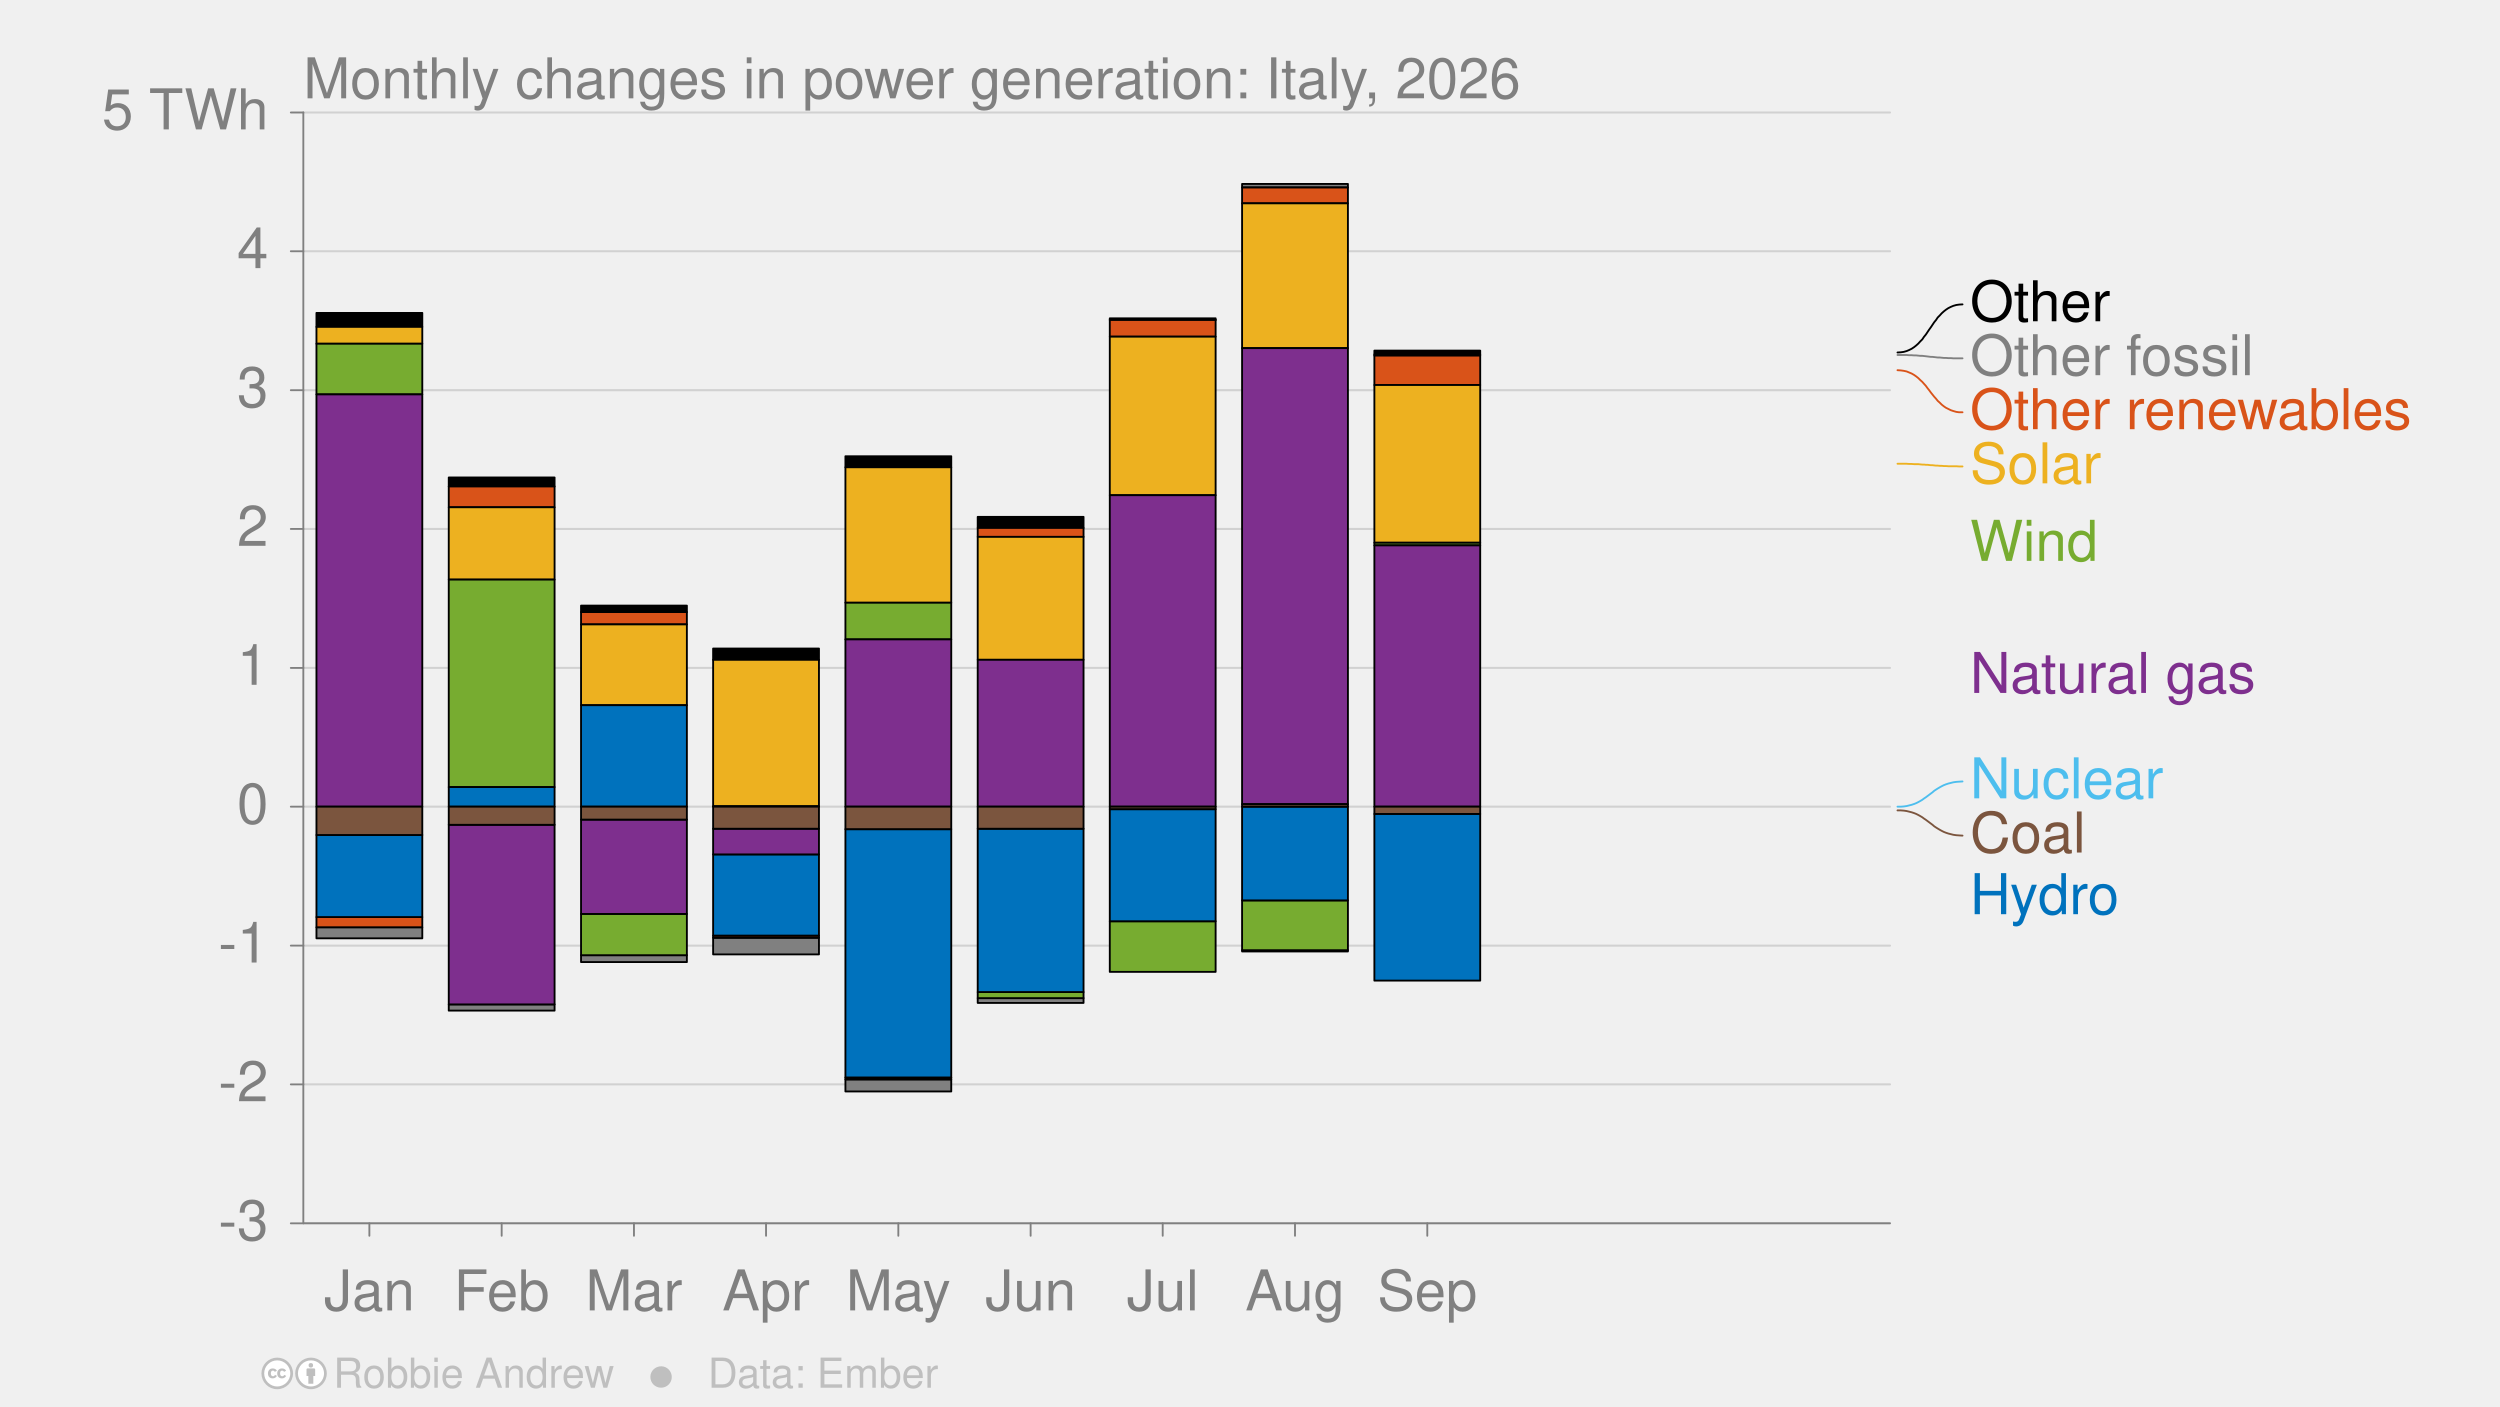
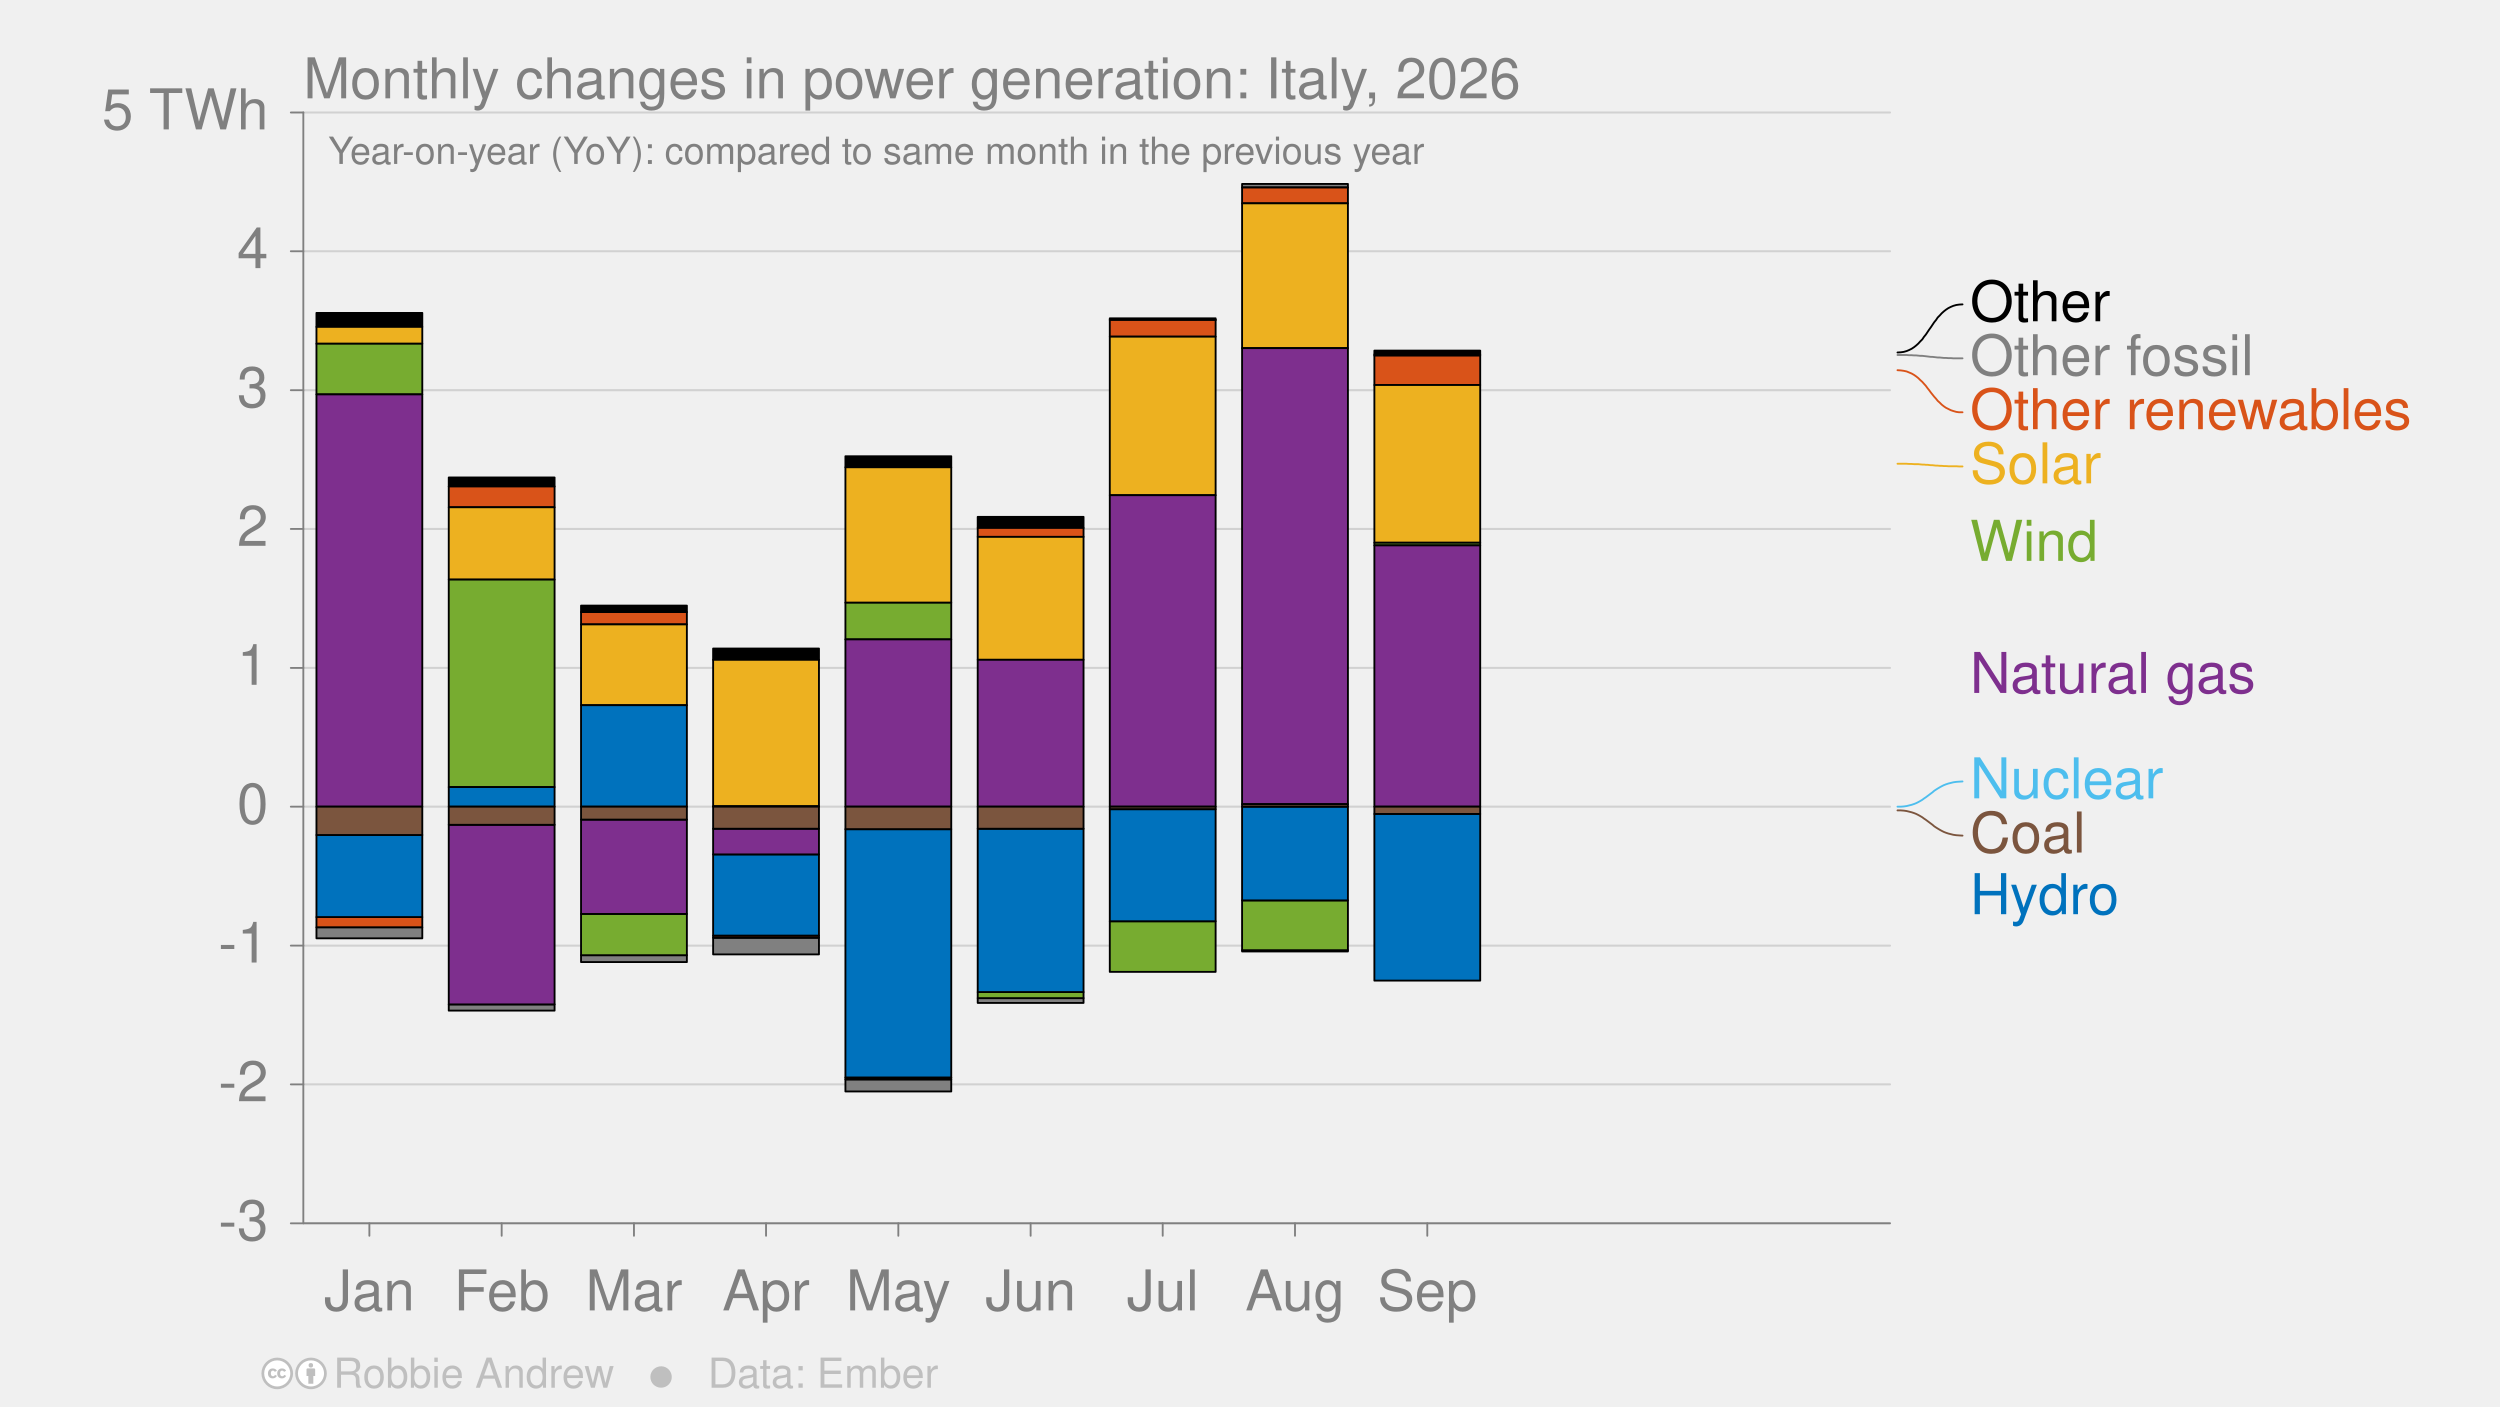
<svg xmlns="http://www.w3.org/2000/svg" xmlns:xlink="http://www.w3.org/1999/xlink" version="1.1" width="100%" height="100%" viewBox="0 0 1200.000 674.916">
  <style type="text/css">
  #main {font-family:Helvetica,Arial,sans-serif; font-size:27.00px;
         fill-opacity:1; fill:#000000; stroke:none; stroke-linejoin:round; stroke-linecap:round; stroke-width:1.00;}
  .marker {stroke-opacity:0;fill-opacity:0;}
  .marker:hover {stroke-opacity:0.5; fill-opacity:1;}
  .ticklabel {font-size:27.00px;fill:#808080;stroke:none;font-family:Helvetica}
  .ytl {text-anchor:end;}
  .dp1 {pointer-events:none;font-size:70%;text-anchor:middle;fill:#000000;}
  .dp2 {pointer-events:none;font-size:70%;text-anchor:middle;fill:#FFFFFF;}
  .numtip {pointer-events:none;}
  .cc {opacity:0.25;}
.dl_fe {background-color:#FDFFDF;display:flex;margin:auto;align-items:center}
.dl_fe_p {font-size:20px;text-align:center;margin:3px}
.dl_el {display:none;pointer-events:none;}
.cc:hover + .dl_el {display:block;}
text:hover + .dl_el {display:block;}
</style>
  <defs>
    <clipPath id="axis_clip">
      <rect x="145.8" y="54.2" width="761.2" height="532.8" />
    </clipPath>
    <path id="line_x" d="M 145.600,0 h 761.600" stroke="#262626" stroke-opacity="0.15" stroke-width="1.00" />
    <path id="tick_y" d="M 145.600,0 h -6.000" stroke="#808080" stroke-width="0.90" />
    <path id="tick_x" d="M 0,587.177 v 6.000" stroke="#808080" stroke-width="0.90" />
  </defs>
  <g id="main">
    <use xlink:href="#line_x" transform="translate(0,587.2)" />
    <use xlink:href="#line_x" transform="translate(0,520.5)" />
    <use xlink:href="#line_x" transform="translate(0,453.9)" />
    <use xlink:href="#line_x" transform="translate(0,387.2)" />
    <use xlink:href="#line_x" transform="translate(0,320.6)" />
    <use xlink:href="#line_x" transform="translate(0,253.9)" />
    <use xlink:href="#line_x" transform="translate(0,187.3)" />
    <use xlink:href="#line_x" transform="translate(0,120.6)" />
    <use xlink:href="#line_x" transform="translate(0,54.0)" />
    <use xlink:href="#tick_y" transform="translate(0,587.2)" />
    <use xlink:href="#tick_y" transform="translate(0,520.5)" />
    <use xlink:href="#tick_y" transform="translate(0,453.9)" />
    <use xlink:href="#tick_y" transform="translate(0,387.2)" />
    <use xlink:href="#tick_y" transform="translate(0,320.6)" />
    <use xlink:href="#tick_y" transform="translate(0,253.9)" />
    <use xlink:href="#tick_y" transform="translate(0,187.3)" />
    <use xlink:href="#tick_y" transform="translate(0,120.6)" />
    <use xlink:href="#tick_y" transform="translate(0,54.0)" />
    <use xlink:href="#tick_x" transform="translate(177.3,0)" />
    <use xlink:href="#tick_x" transform="translate(240.8,0)" />
    <use xlink:href="#tick_x" transform="translate(304.3,0)" />
    <use xlink:href="#tick_x" transform="translate(367.7,0)" />
    <use xlink:href="#tick_x" transform="translate(431.2,0)" />
    <use xlink:href="#tick_x" transform="translate(494.7,0)" />
    <use xlink:href="#tick_x" transform="translate(558.1,0)" />
    <use xlink:href="#tick_x" transform="translate(621.6,0)" />
    <use xlink:href="#tick_x" transform="translate(685.1,0)" />
    <polyline points="145.6,53.993 145.6,587.177 907.2,587.177" stroke="#808080" stroke-width="0.90" fill="none" />
    <text class="ticklabel xtl" transform="translate(177.3,629.0)" text-anchor="middle">Jan</text>
    <text class="ticklabel xtl" transform="translate(240.8,629.0)" text-anchor="middle">Feb</text>
    <text class="ticklabel xtl" transform="translate(304.3,629.0)" text-anchor="middle">Mar</text>
    <text class="ticklabel xtl" transform="translate(367.7,629.0)" text-anchor="middle">Apr</text>
    <text class="ticklabel xtl" transform="translate(431.2,629.0)" text-anchor="middle">May</text>
    <text class="ticklabel xtl" transform="translate(494.7,629.0)" text-anchor="middle">Jun</text>
    <text class="ticklabel xtl" transform="translate(558.1,629.0)" text-anchor="middle">Jul</text>
    <text class="ticklabel xtl" transform="translate(621.6,629.0)" text-anchor="middle">Aug</text>
    <text class="ticklabel xtl" transform="translate(685.1,629.0)" text-anchor="middle">Sep</text>
    <text class="ticklabel ytl" transform="translate(128.8,595.3)">-3</text>
    <text class="ticklabel ytl" transform="translate(128.8,528.6)">-2</text>
    <text class="ticklabel ytl" transform="translate(128.8,462.0)">-1</text>
    <text class="ticklabel ytl" transform="translate(128.8,395.3)">0</text>
    <text class="ticklabel ytl" transform="translate(128.8,328.7)">1</text>
    <text class="ticklabel ytl" transform="translate(128.8,262.0)">2</text>
    <text class="ticklabel ytl" transform="translate(128.8,195.4)">3</text>
    <text class="ticklabel ytl" transform="translate(128.8,128.7)">4</text>
    <text class="ticklabel ytl" transform="translate(128.8,62.1)">5 TWh</text>
    <g stroke="#000" stroke-width="0.90" fill="#000" clip-path="url(#axis_clip)">
      <polygon class="pl" points="151.9,150.2 151.9,156.9 202.7,156.9 202.7,150.2 151.9,150.2" />
      <polygon class="pl" points="215.4,229.2 215.4,233.5 266.2,233.5 266.2,229.2 215.4,229.2" />
      <polygon class="pl" points="278.9,290.7 278.9,293.8 329.7,293.8 329.7,290.7 278.9,290.7" />
      <polygon class="pl" points="342.3,311.3 342.3,316.7 393.1,316.7 393.1,311.3 342.3,311.3" />
      <polygon class="pl" points="405.8,219.0 405.8,224.3 456.6,224.3 456.6,219.0 405.8,219.0" />
      <polygon class="pl" points="469.3,248.1 469.3,253.4 520.1,253.4 520.1,248.1 469.3,248.1" />
      <polygon class="pl" points="532.7,152.8 532.7,153.5 583.5,153.5 583.5,152.8 532.7,152.8" />
      <polygon class="pl" points="596.2,456.7 596.2,456.1 647.0,456.1 647.0,456.7 596.2,456.7" />
      <polygon class="pl" points="659.7,168.3 659.7,170.1 710.5,170.1 710.5,168.3 659.7,168.3" />
    </g>
    <g stroke="#000" stroke-width="0.90" fill="#808080" clip-path="url(#axis_clip)">
      <polygon class="pl" points="151.9,450.4 151.9,445.1 202.7,445.1 202.7,450.4 151.9,450.4" />
      <polygon class="pl" points="215.4,485.1 215.4,482.1 266.2,482.1 266.2,485.1 215.4,485.1" />
      <polygon class="pl" points="278.9,461.8 278.9,458.5 329.7,458.5 329.7,461.8 278.9,461.8" />
      <polygon class="pl" points="342.3,458.1 342.3,450.1 393.1,450.1 393.1,458.1 342.3,458.1" />
      <polygon class="pl" points="405.8,523.9 405.8,518.1 456.6,518.1 456.6,523.9 405.8,523.9" />
      <polygon class="pl" points="469.3,481.4 469.3,479.1 520.1,479.1 520.1,481.4 469.3,481.4" />
      <polygon class="pl" points="532.7,153.5 532.7,153.6 583.5,153.6 583.5,153.5 532.7,153.5" />
      <polygon class="pl" points="596.2,88.3 596.2,90.0 647.0,90.0 647.0,88.3 596.2,88.3" />
      <polygon class="pl" points="659.7,170.1 659.7,170.7 710.5,170.7 710.5,170.1 659.7,170.1" />
    </g>
    <g stroke="#000" stroke-width="0.90" fill="#4DBEEE" clip-path="url(#axis_clip)">
</g>
    <g stroke="#000" stroke-width="0.90" fill="#D95319" clip-path="url(#axis_clip)">
      <polygon class="pl" points="151.9,445.1 151.9,440.2 202.7,440.2 202.7,445.1 151.9,445.1" />
      <polygon class="pl" points="215.4,233.5 215.4,243.5 266.2,243.5 266.2,233.5 215.4,233.5" />
      <polygon class="pl" points="278.9,293.8 278.9,299.7 329.7,299.7 329.7,293.8 278.9,293.8" />
      <polygon class="pl" points="342.3,450.1 342.3,449.1 393.1,449.1 393.1,450.1 342.3,450.1" />
      <polygon class="pl" points="405.8,518.1 405.8,517.2 456.6,517.2 456.6,518.1 405.8,518.1" />
      <polygon class="pl" points="469.3,253.4 469.3,257.7 520.1,257.7 520.1,253.4 469.3,253.4" />
      <polygon class="pl" points="532.7,153.6 532.7,161.6 583.5,161.6 583.5,153.6 532.7,153.6" />
      <polygon class="pl" points="596.2,90.0 596.2,97.6 647.0,97.6 647.0,90.0 596.2,90.0" />
      <polygon class="pl" points="659.7,170.7 659.7,184.8 710.5,184.8 710.5,170.7 659.7,170.7" />
    </g>
    <g stroke="#000" stroke-width="0.90" fill="#EDB120" clip-path="url(#axis_clip)">
      <polygon class="pl" points="151.9,156.9 151.9,165.0 202.7,165.0 202.7,156.9 151.9,156.9" />
      <polygon class="pl" points="215.4,243.5 215.4,278.2 266.2,278.2 266.2,243.5 215.4,243.5" />
      <polygon class="pl" points="278.9,299.7 278.9,338.5 329.7,338.5 329.7,299.7 278.9,299.7" />
      <polygon class="pl" points="342.3,316.7 342.3,387.0 393.1,387.0 393.1,316.7 342.3,316.7" />
      <polygon class="pl" points="405.8,224.3 405.8,289.3 456.6,289.3 456.6,224.3 405.8,224.3" />
      <polygon class="pl" points="469.3,257.7 469.3,316.7 520.1,316.7 520.1,257.7 469.3,257.7" />
      <polygon class="pl" points="532.7,161.6 532.7,237.7 583.5,237.7 583.5,161.6 532.7,161.6" />
      <polygon class="pl" points="596.2,97.6 596.2,167.1 647.0,167.1 647.0,97.6 596.2,97.6" />
      <polygon class="pl" points="659.7,184.8 659.7,260.5 710.5,260.5 710.5,184.8 659.7,184.8" />
    </g>
    <g stroke="#000" stroke-width="0.90" fill="#77AC30" clip-path="url(#axis_clip)">
      <polygon class="pl" points="151.9,165.0 151.9,189.3 202.7,189.3 202.7,165.0 151.9,165.0" />
      <polygon class="pl" points="215.4,278.2 215.4,377.8 266.2,377.8 266.2,278.2 215.4,278.2" />
      <polygon class="pl" points="278.9,458.5 278.9,438.7 329.7,438.7 329.7,458.5 278.9,458.5" />
      <polygon class="pl" points="342.3,387.0 342.3,387.2 393.1,387.2 393.1,387.0 342.3,387.0" />
      <polygon class="pl" points="405.8,289.3 405.8,306.9 456.6,306.9 456.6,289.3 405.8,289.3" />
      <polygon class="pl" points="469.3,479.1 469.3,476.2 520.1,476.2 520.1,479.1 469.3,479.1" />
      <polygon class="pl" points="532.7,466.5 532.7,442.2 583.5,442.2 583.5,466.5 532.7,466.5" />
      <polygon class="pl" points="596.2,456.1 596.2,432.2 647.0,432.2 647.0,456.1 596.2,456.1" />
      <polygon class="pl" points="659.7,260.5 659.7,261.8 710.5,261.8 710.5,260.5 659.7,260.5" />
    </g>
    <g stroke="#000" stroke-width="0.90" fill="#0072BD" clip-path="url(#axis_clip)">
      <polygon class="pl" points="151.9,440.2 151.9,400.8 202.7,400.8 202.7,440.2 151.9,440.2" />
      <polygon class="pl" points="215.4,377.8 215.4,387.2 266.2,387.2 266.2,377.8 215.4,377.8" />
      <polygon class="pl" points="278.9,338.5 278.9,387.2 329.7,387.2 329.7,338.5 278.9,338.5" />
      <polygon class="pl" points="342.3,449.1 342.3,410.1 393.1,410.1 393.1,449.1 342.3,449.1" />
      <polygon class="pl" points="405.8,517.2 405.8,398.0 456.6,398.0 456.6,517.2 405.8,517.2" />
      <polygon class="pl" points="469.3,476.2 469.3,397.8 520.1,397.8 520.1,476.2 469.3,476.2" />
      <polygon class="pl" points="532.7,442.2 532.7,388.4 583.5,388.4 583.5,442.2 532.7,442.2" />
      <polygon class="pl" points="596.2,432.2 596.2,387.2 647.0,387.2 647.0,432.2 596.2,432.2" />
      <polygon class="pl" points="659.7,470.7 659.7,390.7 710.5,390.7 710.5,470.7 659.7,470.7" />
    </g>
    <g stroke="#000" stroke-width="0.90" fill="#7E2F8E" clip-path="url(#axis_clip)">
      <polygon class="pl" points="151.9,189.3 151.9,387.2 202.7,387.2 202.7,189.3 151.9,189.3" />
      <polygon class="pl" points="215.4,482.1 215.4,395.9 266.2,395.9 266.2,482.1 215.4,482.1" />
      <polygon class="pl" points="278.9,438.7 278.9,393.4 329.7,393.4 329.7,438.7 278.9,438.7" />
      <polygon class="pl" points="342.3,410.1 342.3,397.8 393.1,397.8 393.1,410.1 342.3,410.1" />
      <polygon class="pl" points="405.8,306.9 405.8,387.2 456.6,387.2 456.6,306.9 405.8,306.9" />
      <polygon class="pl" points="469.3,316.7 469.3,387.2 520.1,387.2 520.1,316.7 469.3,316.7" />
      <polygon class="pl" points="532.7,237.7 532.7,387.2 583.5,387.2 583.5,237.7 532.7,237.7" />
      <polygon class="pl" points="596.2,167.1 596.2,386.0 647.0,386.0 647.0,167.1 596.2,167.1" />
      <polygon class="pl" points="659.7,261.8 659.7,387.2 710.5,387.2 710.5,261.8 659.7,261.8" />
    </g>
    <g stroke="#000" stroke-width="0.90" fill="#7B553E" clip-path="url(#axis_clip)">
      <polygon class="pl" points="151.9,400.8 151.9,387.2 202.7,387.2 202.7,400.8 151.9,400.8" />
      <polygon class="pl" points="215.4,395.9 215.4,387.2 266.2,387.2 266.2,395.9 215.4,395.9" />
      <polygon class="pl" points="278.9,393.4 278.9,387.2 329.7,387.2 329.7,393.4 278.9,393.4" />
      <polygon class="pl" points="342.3,397.8 342.3,387.2 393.1,387.2 393.1,397.8 342.3,397.8" />
      <polygon class="pl" points="405.8,398.0 405.8,387.2 456.6,387.2 456.6,398.0 405.8,398.0" />
      <polygon class="pl" points="469.3,397.8 469.3,387.2 520.1,387.2 520.1,397.8 469.3,397.8" />
      <polygon class="pl" points="532.7,388.4 532.7,387.2 583.5,387.2 583.5,388.4 532.7,388.4" />
      <polygon class="pl" points="596.2,386.0 596.2,387.2 647.0,387.2 647.0,386.0 596.2,386.0" />
      <polygon class="pl" points="659.7,390.7 659.7,387.2 710.5,387.2 710.5,390.7 659.7,390.7" />
    </g>
    <text transform="translate(945.6,401.1)" dy="8.1" font-size="27.00" fill="#7B553E" stroke="none">Coal</text>
    <text transform="translate(945.6,324.5)" dy="8.1" font-size="27.00" fill="#7E2F8E" stroke="none">Natural gas</text>
    <text transform="translate(945.6,430.7)" dy="8.1" font-size="27.00" fill="#0072BD" stroke="none">Hydro</text>
    <text transform="translate(945.6,261.1)" dy="8.1" font-size="27.00" fill="#77AC30" stroke="none">Wind</text>
    <text transform="translate(945.6,223.9)" dy="8.1" font-size="27.00" fill="#EDB120" stroke="none">Solar</text>
    <text transform="translate(945.6,197.9)" dy="8.1" font-size="27.00" fill="#D95319" stroke="none">Other renewables</text>
    <text transform="translate(945.6,375.1)" dy="8.1" font-size="27.00" fill="#4DBEEE" stroke="none">Nuclear</text>
    <text transform="translate(945.6,172.0)" dy="8.1" font-size="27.00" fill="#808080" stroke="none">Other fossil</text>
    <text transform="translate(945.6,146.1)" dy="8.1" font-size="27.00" fill="#000" stroke="none">Other</text>
    <polyline class="pl" points="910.8,389.0 912.4,389.0 913.8,389.1 915.2,389.3 916.4,389.6 917.6,389.9 918.8,390.3 919.8,390.7 920.8,391.2 921.7,391.7 922.7,392.3 923.5,392.9 924.4,393.5 925.2,394.1 926.0,394.7 926.8,395.3 927.6,395.9 928.4,396.6 929.3,397.2 930.1,397.7 931.1,398.3 932.0,398.8 933.0,399.3 934.0,399.7 935.2,400.1 936.4,400.4 937.6,400.7 939.0,400.9 940.4,401.0 942.0,401.1" stroke="#7B553E" stroke-width="0.90" stroke-opacity="1.00" fill="none" />
    <polyline class="pl" points="910.8,222.6 912.4,222.6 913.8,222.6 915.2,222.6 916.4,222.7 917.6,222.7 918.8,222.8 919.8,222.8 920.8,222.8 921.7,222.9 922.7,223.0 923.5,223.0 924.4,223.1 925.2,223.1 926.0,223.2 926.8,223.3 927.6,223.3 928.4,223.4 929.3,223.5 930.1,223.5 931.1,223.6 932.0,223.6 933.0,223.7 934.0,223.7 935.2,223.8 936.4,223.8 937.6,223.8 939.0,223.8 940.4,223.9 942.0,223.9" stroke="#EDB120" stroke-width="0.90" stroke-opacity="1.00" fill="none" />
    <polyline class="pl" points="910.8,177.7 912.4,177.8 913.8,178.0 915.2,178.3 916.4,178.8 917.6,179.3 918.8,180.0 919.8,180.7 920.8,181.5 921.7,182.4 922.7,183.3 923.5,184.2 924.4,185.2 925.2,186.3 926.0,187.3 926.8,188.4 927.6,189.4 928.4,190.4 929.3,191.4 930.1,192.4 931.1,193.3 932.0,194.2 933.0,195.0 934.0,195.7 935.2,196.3 936.4,196.9 937.6,197.3 939.0,197.7 940.4,197.9 942.0,197.9" stroke="#D95319" stroke-width="0.90" stroke-opacity="1.00" fill="none" />
    <polyline class="pl" points="910.8,387.2 912.4,387.2 913.8,387.1 915.2,386.9 916.4,386.6 917.6,386.3 918.8,385.9 919.8,385.5 920.8,385.0 921.7,384.5 922.7,383.9 923.5,383.3 924.4,382.7 925.2,382.1 926.0,381.5 926.8,380.9 927.6,380.3 928.4,379.6 929.3,379.0 930.1,378.5 931.1,377.9 932.0,377.4 933.0,376.9 934.0,376.5 935.2,376.1 936.4,375.8 937.6,375.5 939.0,375.3 940.4,375.2 942.0,375.1" stroke="#4DBEEE" stroke-width="0.90" stroke-opacity="1.00" fill="none" />
    <polyline class="pl" points="910.8,170.4 912.4,170.4 913.8,170.4 915.2,170.4 916.4,170.5 917.6,170.5 918.8,170.6 919.8,170.6 920.8,170.7 921.7,170.8 922.7,170.8 923.5,170.9 924.4,171.0 925.2,171.1 926.0,171.2 926.8,171.3 927.6,171.3 928.4,171.4 929.3,171.5 930.1,171.6 931.1,171.6 932.0,171.7 933.0,171.8 934.0,171.8 935.2,171.9 936.4,171.9 937.6,172.0 939.0,172.0 940.4,172.0 942.0,172.0" stroke="#808080" stroke-width="0.90" stroke-opacity="1.00" fill="none" />
    <polyline class="pl" points="910.8,169.2 912.4,169.1 913.8,168.9 915.2,168.5 916.4,168.0 917.6,167.4 918.8,166.6 919.8,165.8 920.8,164.9 921.7,163.9 922.7,162.9 923.5,161.7 924.4,160.6 925.2,159.4 926.0,158.2 926.8,157.1 927.6,155.9 928.4,154.7 929.3,153.6 930.1,152.4 931.1,151.4 932.0,150.4 933.0,149.5 934.0,148.7 935.2,147.9 936.4,147.3 937.6,146.8 939.0,146.4 940.4,146.2 942.0,146.1" stroke="#000" stroke-width="0.90" stroke-opacity="1.00" fill="none" />
    <text transform="translate(145.6,47.2)" dy="0.0" font-size="27.00" fill="#808080" stroke="none">Monthly changes in power generation: Italy, 2026</text>
+     <text transform="translate(157.6,60.7)" dy="18.0" font-size="18.00" fill="#808080" stroke="none">Year-on-year (YoY): compared to same month in the previous year</text>
    <text transform="translate(160.0,666.1)" font-size="19.80" font-family="Helvetica" fill="#BFBFBF" stroke="none" xml:space="preserve">Robbie Andrew   ●   Data: Ember</text>
    <g>
      <rect x="123.0" y="651.4" width="34" height="17" fill="#FFF" stroke="none" opacity="0.01" />
      <g transform="translate(124.0,652.4) scale(0.24)">
        <g>
          <circle fill="#FFF" cx="37.79" cy="28.5" r="28.84" />
          <circle fill="none" cx="37.79" cy="28.5" r="28.84" stroke="#BFBFBF" stroke-width="5.5" />
          <path fill="#BFBFBF" d="M37.16,23.19 l-4.29,2.23c-0.458-0.951-1.02-1.62-1.69-2c-0.667-0.38-1.29-0.571-1.86-0.571c-2.86,0-4.29,1.89-4.29,5.66 c0,1.71,0.36,3.08,1.09,4.11c0.724,1.03,1.79,1.54,3.2,1.54c1.87,0,3.18-0.915,3.94-2.74l3.94,2 c-0.838,1.56-2,2.79-3.49,3.69c-1.48,0.896-3.12,1.34-4.91,1.34c-2.86,0-5.16-0.875-6.92-2.63 c-1.75-1.75-2.63-4.19-2.63-7.31c0-3.05,0.886-5.47,2.66-7.26c1.77-1.79,4.01-2.69,6.72-2.69 C32.6,18.56,35.44,20.1,37.16,23.19z               M55.61,23.19l-4.23,2.23c-0.457-0.951-1.02-1.62-1.69-2 c-0.668-0.38-1.31-0.571-1.91-0.571c-2.86,0-4.29,1.89-4.29,5.66c0,1.71,0.363,3.08,1.09,4.11 c0.723,1.03,1.79,1.54,3.2,1.54c1.87,0,3.18-0.915,3.94-2.74l4,2c-0.875,1.56-2.06,2.79-3.54,3.69 c-1.49,0.9-3.11,1.34-4.86,1.34c-2.9,0-5.21-0.875-6.94-2.63c-1.74-1.75-2.6-4.19-2.6-7.31 c0-3.05,0.885-5.47,2.66-7.26c1.77-1.79,4.01-2.69,6.71-2.69C51.12,18.56,53.944,20.1,55.61,23.19z" />
        </g>
      </g>
      <g transform="translate(140.2,652.4) scale(0.24)">
        <g>
          <circle fill="#FFF" cx="37.79" cy="28.5" r="28.84" />
          <circle fill="none" cx="37.79" cy="28.5" r="28.84" stroke="#BFBFBF" stroke-width="5.5" />
          <path fill="#BFBFBF" d="M46.129,20.557v13.085h-3.656v15.542h-9.944V33.643h-3.656V20.557 c0-0.572,0.2-1.057,0.599-1.457c0.401-0.399,0.887-0.6,1.457-0.6h13.144c0.533,0,1.01,0.2,1.428,0.6 C45.918,19.5,46.129,19.986,46.129,20.557z               M33.042,12.329c0-3.008,1.485-4.514,4.458-4.514s4.457,1.504,4.457,4.514 c0,2.971-1.486,4.457-4.457,4.457S33.042,15.3,33.042,12.329z" />
        </g>
      </g>
    </g>
  </g>
</svg>
